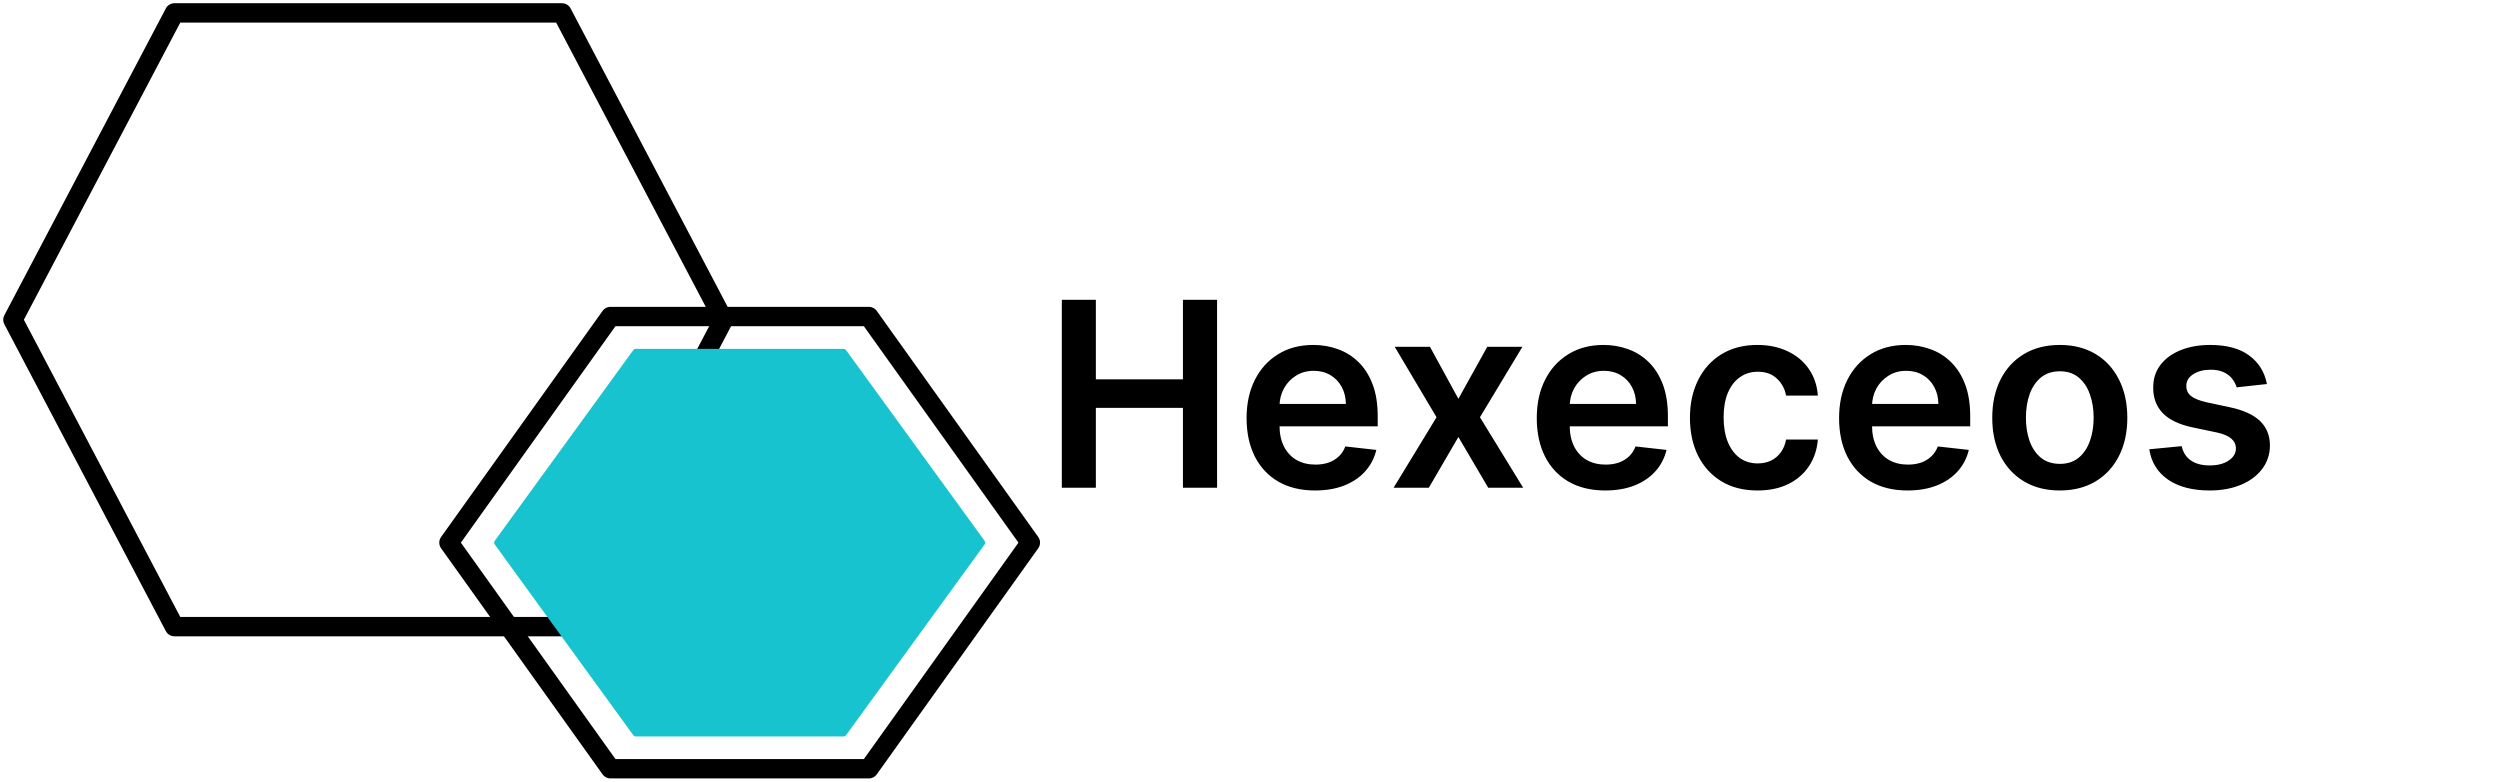
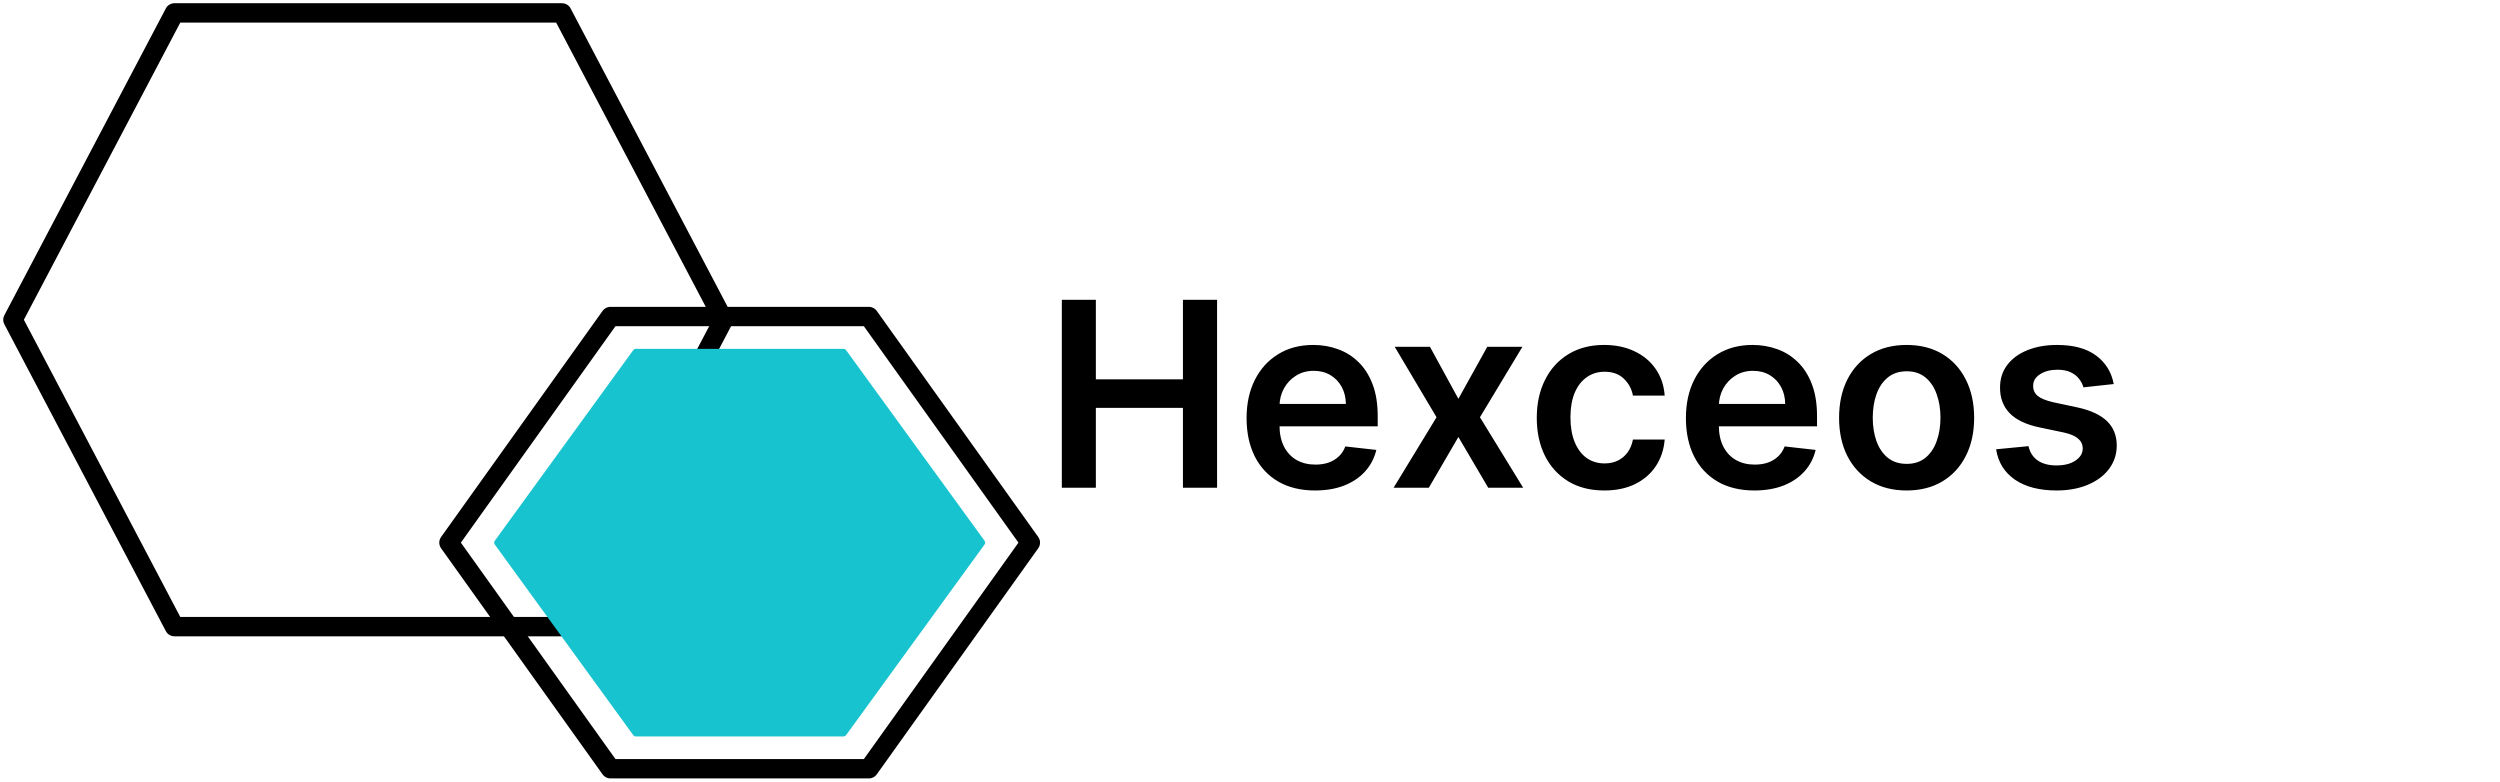
<svg xmlns="http://www.w3.org/2000/svg" width="774" height="242" viewBox="0 0 774 242" fill="none">
  <path d="M54 4H174L224 99L174 194H54L4 99L54 4Z" stroke="black" stroke-width="6" stroke-linejoin="round" />
  <path d="M189 98H269L319 168L269 238H189L139 168L189 98Z" stroke="black" stroke-width="6" stroke-linejoin="round" />
  <path d="M196.857 109H261.143L304 168L261.143 227H196.857L154 168L196.857 109Z" fill="#17C3CE" stroke="#17C3CE" stroke-width="2" stroke-linejoin="round" />
-   <path d="M328.739 151V92.818H339.278V117.449H366.239V92.818H376.807V151H366.239V126.284H339.278V151H328.739ZM407.134 151.852C402.759 151.852 398.98 150.943 395.798 149.125C392.635 147.288 390.202 144.693 388.497 141.341C386.793 137.97 385.94 134.002 385.94 129.438C385.94 124.949 386.793 121.009 388.497 117.619C390.221 114.21 392.626 111.559 395.713 109.665C398.8 107.752 402.427 106.795 406.594 106.795C409.283 106.795 411.821 107.231 414.207 108.102C416.613 108.955 418.734 110.28 420.571 112.08C422.427 113.879 423.885 116.17 424.946 118.955C426.007 121.72 426.537 125.015 426.537 128.841V131.994H390.77V125.062H416.679C416.66 123.093 416.234 121.341 415.401 119.807C414.567 118.254 413.402 117.032 411.906 116.142C410.429 115.252 408.705 114.807 406.736 114.807C404.634 114.807 402.787 115.318 401.196 116.341C399.605 117.345 398.365 118.67 397.474 120.318C396.603 121.947 396.158 123.737 396.139 125.688V131.739C396.139 134.277 396.603 136.455 397.531 138.273C398.459 140.072 399.757 141.455 401.423 142.42C403.09 143.367 405.041 143.841 407.276 143.841C408.772 143.841 410.126 143.633 411.338 143.216C412.55 142.78 413.601 142.146 414.491 141.312C415.382 140.479 416.054 139.447 416.509 138.216L426.111 139.295C425.505 141.833 424.349 144.049 422.645 145.943C420.959 147.818 418.8 149.277 416.168 150.318C413.535 151.341 410.524 151.852 407.134 151.852ZM442.709 107.364L451.516 123.472L460.464 107.364H471.345L458.192 129.182L471.572 151H460.749L451.516 135.29L442.368 151H431.459L444.754 129.182L431.8 107.364H442.709ZM496.977 151.852C492.602 151.852 488.824 150.943 485.642 149.125C482.479 147.288 480.045 144.693 478.341 141.341C476.636 137.97 475.784 134.002 475.784 129.438C475.784 124.949 476.636 121.009 478.341 117.619C480.064 114.21 482.47 111.559 485.557 109.665C488.644 107.752 492.271 106.795 496.438 106.795C499.127 106.795 501.665 107.231 504.051 108.102C506.456 108.955 508.578 110.28 510.415 112.08C512.271 113.879 513.729 116.17 514.79 118.955C515.85 121.72 516.381 125.015 516.381 128.841V131.994H480.614V125.062H506.523C506.504 123.093 506.078 121.341 505.244 119.807C504.411 118.254 503.246 117.032 501.75 116.142C500.273 115.252 498.549 114.807 496.58 114.807C494.477 114.807 492.631 115.318 491.04 116.341C489.449 117.345 488.208 118.67 487.318 120.318C486.447 121.947 486.002 123.737 485.983 125.688V131.739C485.983 134.277 486.447 136.455 487.375 138.273C488.303 140.072 489.6 141.455 491.267 142.42C492.934 143.367 494.884 143.841 497.119 143.841C498.616 143.841 499.97 143.633 501.182 143.216C502.394 142.78 503.445 142.146 504.335 141.312C505.225 140.479 505.898 139.447 506.352 138.216L515.955 139.295C515.348 141.833 514.193 144.049 512.489 145.943C510.803 147.818 508.644 149.277 506.011 150.318C503.379 151.341 500.367 151.852 496.977 151.852ZM544.115 151.852C539.759 151.852 536.018 150.896 532.893 148.983C529.787 147.07 527.392 144.428 525.706 141.057C524.039 137.667 523.206 133.765 523.206 129.352C523.206 124.92 524.058 121.009 525.763 117.619C527.467 114.21 529.873 111.559 532.979 109.665C536.104 107.752 539.797 106.795 544.058 106.795C547.6 106.795 550.734 107.449 553.462 108.756C556.208 110.044 558.395 111.871 560.024 114.239C561.653 116.587 562.581 119.333 562.808 122.477H552.979C552.581 120.375 551.634 118.623 550.138 117.222C548.661 115.801 546.681 115.091 544.2 115.091C542.098 115.091 540.251 115.659 538.661 116.795C537.07 117.913 535.829 119.523 534.939 121.625C534.068 123.727 533.632 126.246 533.632 129.182C533.632 132.155 534.068 134.712 534.939 136.852C535.81 138.973 537.032 140.612 538.604 141.767C540.195 142.903 542.06 143.472 544.2 143.472C545.715 143.472 547.07 143.187 548.263 142.619C549.475 142.032 550.488 141.189 551.303 140.091C552.117 138.992 552.676 137.657 552.979 136.085H562.808C562.562 139.172 561.653 141.909 560.081 144.295C558.509 146.663 556.369 148.519 553.661 149.864C550.952 151.189 547.77 151.852 544.115 151.852ZM590.571 151.852C586.196 151.852 582.418 150.943 579.236 149.125C576.073 147.288 573.639 144.693 571.935 141.341C570.23 137.97 569.378 134.002 569.378 129.438C569.378 124.949 570.23 121.009 571.935 117.619C573.658 114.21 576.063 111.559 579.151 109.665C582.238 107.752 585.865 106.795 590.031 106.795C592.721 106.795 595.259 107.231 597.645 108.102C600.05 108.955 602.171 110.28 604.009 112.08C605.865 113.879 607.323 116.17 608.384 118.955C609.444 121.72 609.974 125.015 609.974 128.841V131.994H574.207V125.062H600.116C600.098 123.093 599.671 121.341 598.838 119.807C598.005 118.254 596.84 117.032 595.344 116.142C593.866 115.252 592.143 114.807 590.173 114.807C588.071 114.807 586.224 115.318 584.634 116.341C583.043 117.345 581.802 118.67 580.912 120.318C580.041 121.947 579.596 123.737 579.577 125.688V131.739C579.577 134.277 580.041 136.455 580.969 138.273C581.897 140.072 583.194 141.455 584.861 142.42C586.527 143.367 588.478 143.841 590.713 143.841C592.209 143.841 593.563 143.633 594.776 143.216C595.988 142.78 597.039 142.146 597.929 141.312C598.819 140.479 599.491 139.447 599.946 138.216L609.548 139.295C608.942 141.833 607.787 144.049 606.082 145.943C604.397 147.818 602.238 149.277 599.605 150.318C596.973 151.341 593.961 151.852 590.571 151.852ZM637.709 151.852C633.447 151.852 629.754 150.915 626.629 149.04C623.504 147.165 621.08 144.542 619.357 141.17C617.652 137.799 616.8 133.86 616.8 129.352C616.8 124.845 617.652 120.896 619.357 117.506C621.08 114.116 623.504 111.483 626.629 109.608C629.754 107.733 633.447 106.795 637.709 106.795C641.97 106.795 645.663 107.733 648.788 109.608C651.913 111.483 654.328 114.116 656.033 117.506C657.756 120.896 658.618 124.845 658.618 129.352C658.618 133.86 657.756 137.799 656.033 141.17C654.328 144.542 651.913 147.165 648.788 149.04C645.663 150.915 641.97 151.852 637.709 151.852ZM637.766 143.614C640.076 143.614 642.008 142.979 643.561 141.71C645.114 140.422 646.269 138.699 647.027 136.54C647.804 134.381 648.192 131.975 648.192 129.324C648.192 126.653 647.804 124.239 647.027 122.08C646.269 119.902 645.114 118.169 643.561 116.881C642.008 115.593 640.076 114.949 637.766 114.949C635.398 114.949 633.429 115.593 631.857 116.881C630.304 118.169 629.139 119.902 628.362 122.08C627.605 124.239 627.226 126.653 627.226 129.324C627.226 131.975 627.605 134.381 628.362 136.54C629.139 138.699 630.304 140.422 631.857 141.71C633.429 142.979 635.398 143.614 637.766 143.614ZM701.835 118.898L692.46 119.92C692.195 118.973 691.731 118.083 691.068 117.25C690.424 116.417 689.553 115.744 688.455 115.233C687.356 114.722 686.011 114.466 684.42 114.466C682.28 114.466 680.481 114.93 679.023 115.858C677.583 116.786 676.873 117.989 676.892 119.466C676.873 120.735 677.337 121.767 678.284 122.562C679.25 123.358 680.841 124.011 683.057 124.523L690.5 126.114C694.629 127.004 697.697 128.415 699.705 130.347C701.731 132.278 702.754 134.807 702.773 137.932C702.754 140.678 701.949 143.102 700.358 145.205C698.786 147.288 696.598 148.917 693.795 150.091C690.992 151.265 687.773 151.852 684.136 151.852C678.795 151.852 674.496 150.735 671.239 148.5C667.981 146.246 666.04 143.112 665.415 139.097L675.443 138.131C675.898 140.1 676.864 141.587 678.341 142.591C679.818 143.595 681.741 144.097 684.108 144.097C686.551 144.097 688.511 143.595 689.989 142.591C691.485 141.587 692.233 140.347 692.233 138.869C692.233 137.619 691.75 136.587 690.784 135.773C689.837 134.958 688.36 134.333 686.352 133.898L678.909 132.335C674.723 131.464 671.627 129.996 669.619 127.932C667.612 125.848 666.617 123.216 666.636 120.034C666.617 117.345 667.347 115.015 668.824 113.045C670.32 111.057 672.394 109.523 675.045 108.443C677.716 107.345 680.794 106.795 684.278 106.795C689.392 106.795 693.417 107.884 696.352 110.062C699.307 112.241 701.134 115.186 701.835 118.898Z" fill="black" />
+   <path d="M328.739 151V92.818H339.278V117.449H366.239V92.818H376.807V151H366.239V126.284H339.278V151H328.739ZM407.134 151.852C402.759 151.852 398.98 150.943 395.798 149.125C392.635 147.288 390.202 144.693 388.497 141.341C386.793 137.97 385.94 134.002 385.94 129.438C385.94 124.949 386.793 121.009 388.497 117.619C390.221 114.21 392.626 111.559 395.713 109.665C398.8 107.752 402.427 106.795 406.594 106.795C409.283 106.795 411.821 107.231 414.207 108.102C416.613 108.955 418.734 110.28 420.571 112.08C422.427 113.879 423.885 116.17 424.946 118.955C426.007 121.72 426.537 125.015 426.537 128.841V131.994H390.77V125.062H416.679C416.66 123.093 416.234 121.341 415.401 119.807C414.567 118.254 413.402 117.032 411.906 116.142C410.429 115.252 408.705 114.807 406.736 114.807C404.634 114.807 402.787 115.318 401.196 116.341C399.605 117.345 398.365 118.67 397.474 120.318C396.603 121.947 396.158 123.737 396.139 125.688V131.739C396.139 134.277 396.603 136.455 397.531 138.273C398.459 140.072 399.757 141.455 401.423 142.42C403.09 143.367 405.041 143.841 407.276 143.841C408.772 143.841 410.126 143.633 411.338 143.216C412.55 142.78 413.601 142.146 414.491 141.312C415.382 140.479 416.054 139.447 416.509 138.216L426.111 139.295C425.505 141.833 424.349 144.049 422.645 145.943C420.959 147.818 418.8 149.277 416.168 150.318C413.535 151.341 410.524 151.852 407.134 151.852ZM442.709 107.364L451.516 123.472L460.464 107.364H471.345L458.192 129.182L471.572 151H460.749L451.516 135.29L442.368 151H431.459L444.754 129.182L431.8 107.364H442.709ZM496.693 151.852C492.337 151.852 488.597 150.896 485.472 148.983C482.366 147.07 479.97 144.428 478.284 141.057C476.617 137.667 475.784 133.765 475.784 129.352C475.784 124.92 476.636 121.009 478.341 117.619C480.045 114.21 482.451 111.559 485.557 109.665C488.682 107.752 492.375 106.795 496.636 106.795C500.178 106.795 503.313 107.449 506.04 108.756C508.786 110.044 510.973 111.871 512.602 114.239C514.231 116.587 515.159 119.333 515.386 122.477H505.557C505.159 120.375 504.212 118.623 502.716 117.222C501.239 115.801 499.259 115.091 496.778 115.091C494.676 115.091 492.83 115.659 491.239 116.795C489.648 117.913 488.407 119.523 487.517 121.625C486.646 123.727 486.21 126.246 486.21 129.182C486.21 132.155 486.646 134.712 487.517 136.852C488.388 138.973 489.61 140.612 491.182 141.767C492.773 142.903 494.638 143.472 496.778 143.472C498.294 143.472 499.648 143.187 500.841 142.619C502.053 142.032 503.066 141.189 503.881 140.091C504.695 138.992 505.254 137.657 505.557 136.085H515.386C515.14 139.172 514.231 141.909 512.659 144.295C511.087 146.663 508.947 148.519 506.239 149.864C503.53 151.189 500.348 151.852 496.693 151.852ZM543.149 151.852C538.774 151.852 534.996 150.943 531.814 149.125C528.651 147.288 526.217 144.693 524.513 141.341C522.808 137.97 521.956 134.002 521.956 129.438C521.956 124.949 522.808 121.009 524.513 117.619C526.236 114.21 528.642 111.559 531.729 109.665C534.816 107.752 538.443 106.795 542.609 106.795C545.299 106.795 547.837 107.231 550.223 108.102C552.628 108.955 554.75 110.28 556.587 112.08C558.443 113.879 559.901 116.17 560.962 118.955C562.022 121.72 562.553 125.015 562.553 128.841V131.994H526.786V125.062H552.695C552.676 123.093 552.25 121.341 551.416 119.807C550.583 118.254 549.418 117.032 547.922 116.142C546.445 115.252 544.721 114.807 542.751 114.807C540.649 114.807 538.803 115.318 537.212 116.341C535.621 117.345 534.38 118.67 533.49 120.318C532.619 121.947 532.174 123.737 532.155 125.688V131.739C532.155 134.277 532.619 136.455 533.547 138.273C534.475 140.072 535.772 141.455 537.439 142.42C539.106 143.367 541.056 143.841 543.291 143.841C544.787 143.841 546.142 143.633 547.354 143.216C548.566 142.78 549.617 142.146 550.507 141.312C551.397 140.479 552.07 139.447 552.524 138.216L562.126 139.295C561.52 141.833 560.365 144.049 558.661 145.943C556.975 147.818 554.816 149.277 552.183 150.318C549.551 151.341 546.539 151.852 543.149 151.852ZM590.287 151.852C586.026 151.852 582.332 150.915 579.207 149.04C576.082 147.165 573.658 144.542 571.935 141.17C570.23 137.799 569.378 133.86 569.378 129.352C569.378 124.845 570.23 120.896 571.935 117.506C573.658 114.116 576.082 111.483 579.207 109.608C582.332 107.733 586.026 106.795 590.287 106.795C594.548 106.795 598.241 107.733 601.366 109.608C604.491 111.483 606.906 114.116 608.611 117.506C610.334 120.896 611.196 124.845 611.196 129.352C611.196 133.86 610.334 137.799 608.611 141.17C606.906 144.542 604.491 147.165 601.366 149.04C598.241 150.915 594.548 151.852 590.287 151.852ZM590.344 143.614C592.654 143.614 594.586 142.979 596.139 141.71C597.692 140.422 598.848 138.699 599.605 136.54C600.382 134.381 600.77 131.975 600.77 129.324C600.77 126.653 600.382 124.239 599.605 122.08C598.848 119.902 597.692 118.169 596.139 116.881C594.586 115.593 592.654 114.949 590.344 114.949C587.976 114.949 586.007 115.593 584.435 116.881C582.882 118.169 581.717 119.902 580.94 122.08C580.183 124.239 579.804 126.653 579.804 129.324C579.804 131.975 580.183 134.381 580.94 136.54C581.717 138.699 582.882 140.422 584.435 141.71C586.007 142.979 587.976 143.614 590.344 143.614ZM654.413 118.898L645.038 119.92C644.773 118.973 644.309 118.083 643.646 117.25C643.002 116.417 642.131 115.744 641.033 115.233C639.934 114.722 638.589 114.466 636.999 114.466C634.858 114.466 633.059 114.93 631.601 115.858C630.161 116.786 629.451 117.989 629.47 119.466C629.451 120.735 629.915 121.767 630.862 122.562C631.828 123.358 633.419 124.011 635.635 124.523L643.078 126.114C647.207 127.004 650.275 128.415 652.283 130.347C654.309 132.278 655.332 134.807 655.351 137.932C655.332 140.678 654.527 143.102 652.936 145.205C651.364 147.288 649.177 148.917 646.374 150.091C643.571 151.265 640.351 151.852 636.714 151.852C631.374 151.852 627.074 150.735 623.817 148.5C620.559 146.246 618.618 143.112 617.993 139.097L628.021 138.131C628.476 140.1 629.442 141.587 630.919 142.591C632.396 143.595 634.319 144.097 636.686 144.097C639.129 144.097 641.089 143.595 642.567 142.591C644.063 141.587 644.811 140.347 644.811 138.869C644.811 137.619 644.328 136.587 643.362 135.773C642.415 134.958 640.938 134.333 638.93 133.898L631.487 132.335C627.302 131.464 624.205 129.996 622.197 127.932C620.19 125.848 619.196 123.216 619.214 120.034C619.196 117.345 619.925 115.015 621.402 113.045C622.898 111.057 624.972 109.523 627.624 108.443C630.294 107.345 633.372 106.795 636.857 106.795C641.97 106.795 645.995 107.884 648.93 110.062C651.885 112.241 653.713 115.186 654.413 118.898Z" fill="black" />
</svg>
